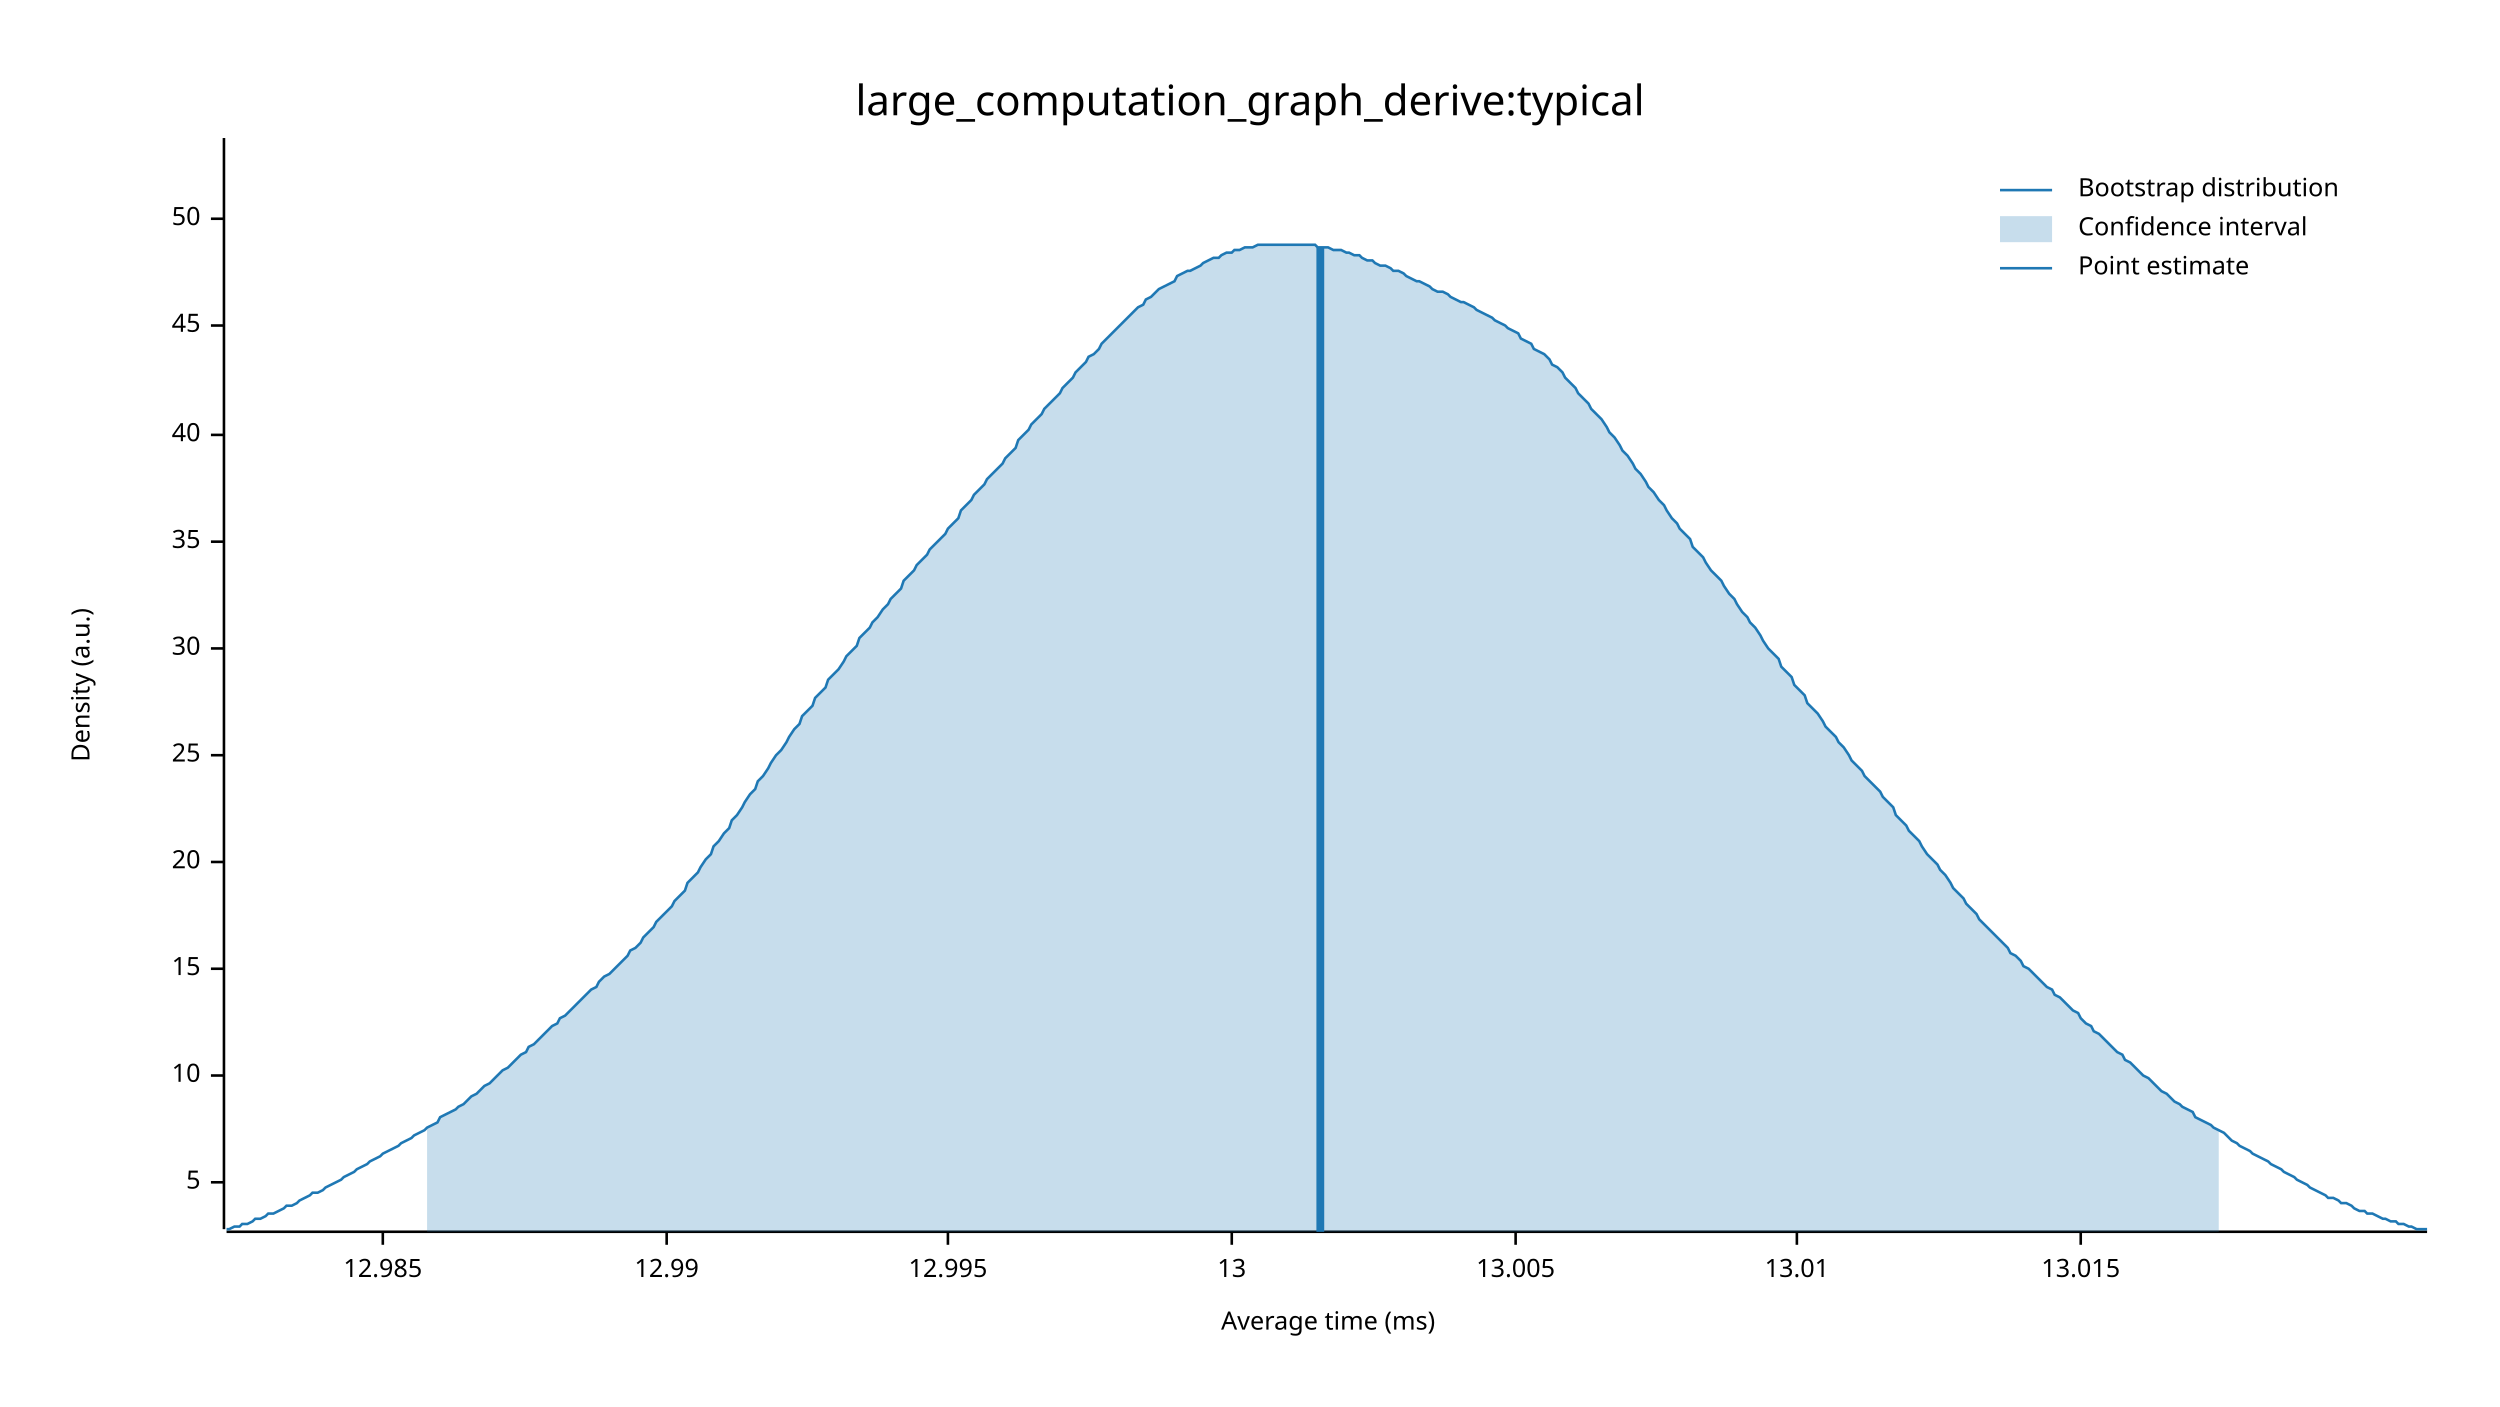
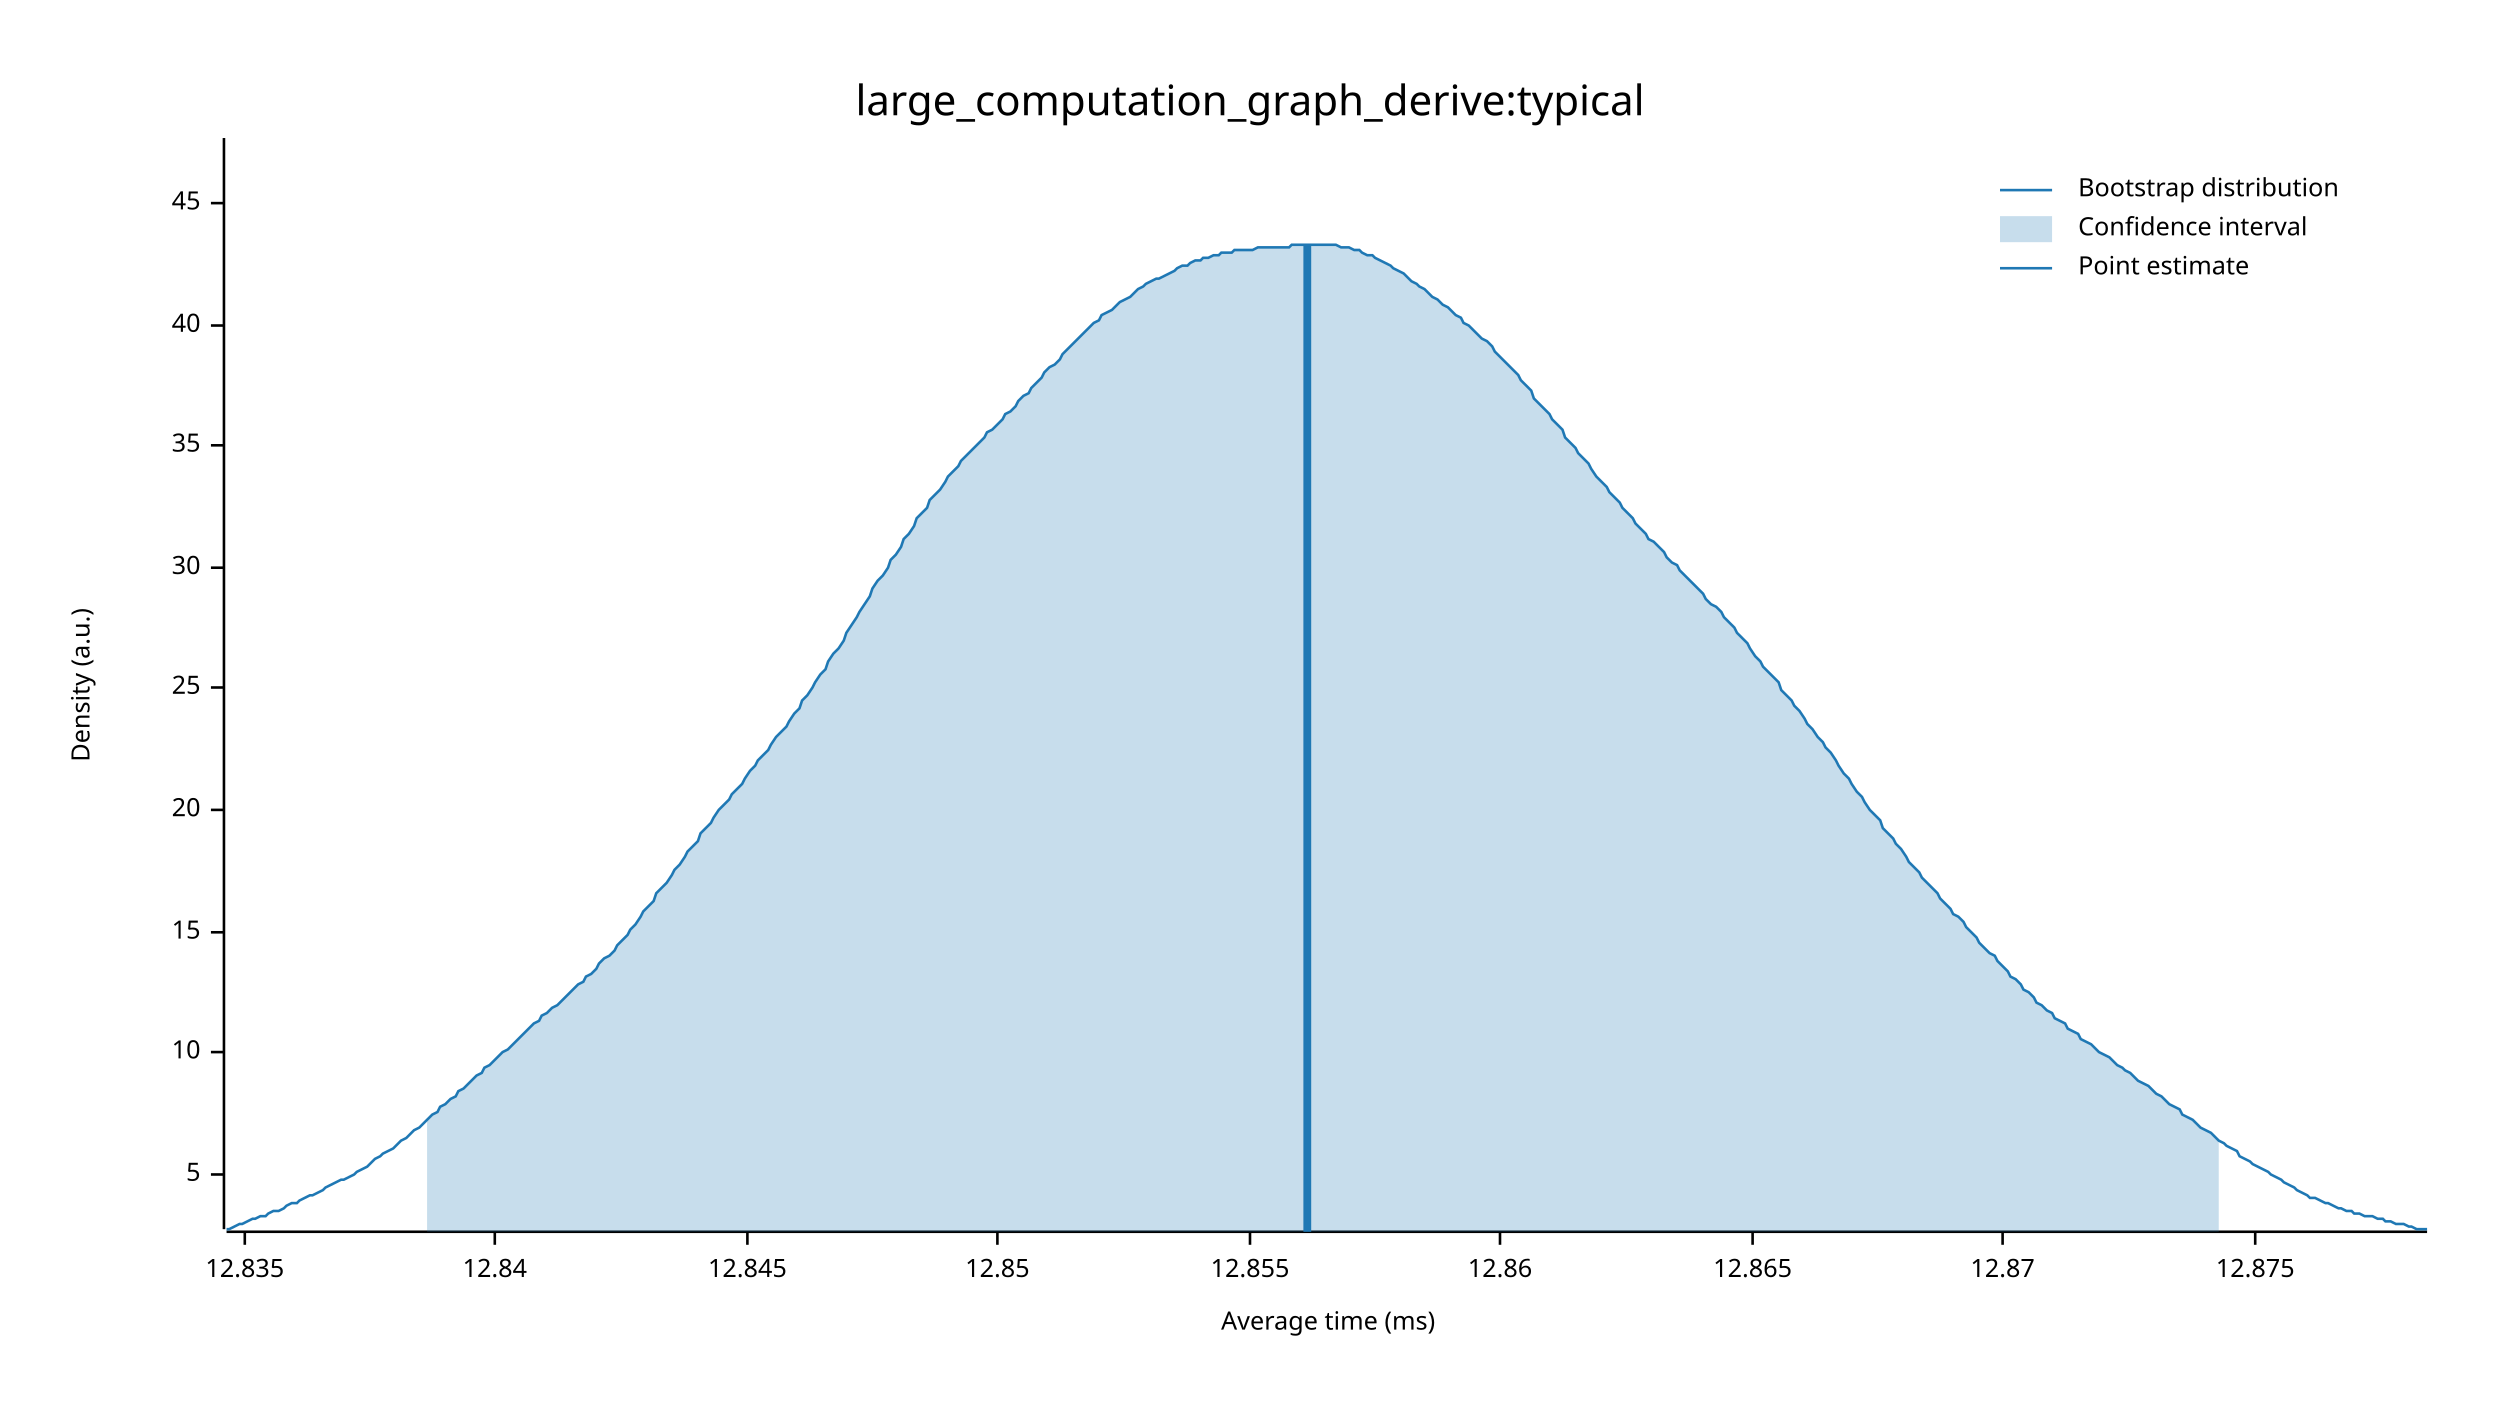
<svg xmlns="http://www.w3.org/2000/svg" width="960" height="540" viewBox="0 0 960 540">
  <text x="480" y="32" dy="0.76em" text-anchor="middle" font-family="sans-serif" font-size="16.129" opacity="1" fill="#000000">
large_computation_graph_derive:typical
</text>
  <text x="27" y="263" dy="0.76em" text-anchor="middle" font-family="sans-serif" font-size="9.677" opacity="1" fill="#000000" transform="rotate(270, 27, 263)">
Density (a.u.)
</text>
  <text x="510" y="513" dy="-0.5ex" text-anchor="middle" font-family="sans-serif" font-size="9.677" opacity="1" fill="#000000">
Average time (ms)
</text>
  <polyline fill="none" opacity="1" stroke="#000000" stroke-width="1" points="86,53 86,472 " />
-   <text x="77" y="454" dy="0.5ex" text-anchor="end" font-family="sans-serif" font-size="9.677" opacity="1" fill="#000000">
+   <text x="77" y="451" dy="0.5ex" text-anchor="end" font-family="sans-serif" font-size="9.677" opacity="1" fill="#000000">
5
</text>
-   <polyline fill="none" opacity="1" stroke="#000000" stroke-width="1" points="81,454 86,454 " />
-   <text x="77" y="413" dy="0.5ex" text-anchor="end" font-family="sans-serif" font-size="9.677" opacity="1" fill="#000000">
+   <polyline fill="none" opacity="1" stroke="#000000" stroke-width="1" points="81,451 86,451 " />
+   <text x="77" y="404" dy="0.5ex" text-anchor="end" font-family="sans-serif" font-size="9.677" opacity="1" fill="#000000">
10
</text>
-   <polyline fill="none" opacity="1" stroke="#000000" stroke-width="1" points="81,413 86,413 " />
-   <text x="77" y="372" dy="0.5ex" text-anchor="end" font-family="sans-serif" font-size="9.677" opacity="1" fill="#000000">
+   <polyline fill="none" opacity="1" stroke="#000000" stroke-width="1" points="81,404 86,404 " />
+   <text x="77" y="358" dy="0.5ex" text-anchor="end" font-family="sans-serif" font-size="9.677" opacity="1" fill="#000000">
15
</text>
-   <polyline fill="none" opacity="1" stroke="#000000" stroke-width="1" points="81,372 86,372 " />
-   <text x="77" y="331" dy="0.5ex" text-anchor="end" font-family="sans-serif" font-size="9.677" opacity="1" fill="#000000">
+   <polyline fill="none" opacity="1" stroke="#000000" stroke-width="1" points="81,358 86,358 " />
+   <text x="77" y="311" dy="0.5ex" text-anchor="end" font-family="sans-serif" font-size="9.677" opacity="1" fill="#000000">
20
</text>
-   <polyline fill="none" opacity="1" stroke="#000000" stroke-width="1" points="81,331 86,331 " />
-   <text x="77" y="290" dy="0.5ex" text-anchor="end" font-family="sans-serif" font-size="9.677" opacity="1" fill="#000000">
+   <polyline fill="none" opacity="1" stroke="#000000" stroke-width="1" points="81,311 86,311 " />
+   <text x="77" y="264" dy="0.5ex" text-anchor="end" font-family="sans-serif" font-size="9.677" opacity="1" fill="#000000">
25
</text>
-   <polyline fill="none" opacity="1" stroke="#000000" stroke-width="1" points="81,290 86,290 " />
-   <text x="77" y="249" dy="0.5ex" text-anchor="end" font-family="sans-serif" font-size="9.677" opacity="1" fill="#000000">
+   <polyline fill="none" opacity="1" stroke="#000000" stroke-width="1" points="81,264 86,264 " />
+   <text x="77" y="218" dy="0.5ex" text-anchor="end" font-family="sans-serif" font-size="9.677" opacity="1" fill="#000000">
30
</text>
-   <polyline fill="none" opacity="1" stroke="#000000" stroke-width="1" points="81,249 86,249 " />
-   <text x="77" y="208" dy="0.5ex" text-anchor="end" font-family="sans-serif" font-size="9.677" opacity="1" fill="#000000">
+   <polyline fill="none" opacity="1" stroke="#000000" stroke-width="1" points="81,218 86,218 " />
+   <text x="77" y="171" dy="0.5ex" text-anchor="end" font-family="sans-serif" font-size="9.677" opacity="1" fill="#000000">
35
</text>
-   <polyline fill="none" opacity="1" stroke="#000000" stroke-width="1" points="81,208 86,208 " />
-   <text x="77" y="167" dy="0.5ex" text-anchor="end" font-family="sans-serif" font-size="9.677" opacity="1" fill="#000000">
+   <polyline fill="none" opacity="1" stroke="#000000" stroke-width="1" points="81,171 86,171 " />
+   <text x="77" y="125" dy="0.5ex" text-anchor="end" font-family="sans-serif" font-size="9.677" opacity="1" fill="#000000">
40
</text>
-   <polyline fill="none" opacity="1" stroke="#000000" stroke-width="1" points="81,167 86,167 " />
-   <text x="77" y="125" dy="0.5ex" text-anchor="end" font-family="sans-serif" font-size="9.677" opacity="1" fill="#000000">
+   <polyline fill="none" opacity="1" stroke="#000000" stroke-width="1" points="81,125 86,125 " />
+   <text x="77" y="78" dy="0.5ex" text-anchor="end" font-family="sans-serif" font-size="9.677" opacity="1" fill="#000000">
45
</text>
-   <polyline fill="none" opacity="1" stroke="#000000" stroke-width="1" points="81,125 86,125 " />
-   <text x="77" y="84" dy="0.5ex" text-anchor="end" font-family="sans-serif" font-size="9.677" opacity="1" fill="#000000">
- 50
+   <polyline fill="none" opacity="1" stroke="#000000" stroke-width="1" points="81,78 86,78 " />
+   <polyline fill="none" opacity="1" stroke="#000000" stroke-width="1" points="87,473 932,473 " />
+   <text x="94" y="483" dy="0.76em" text-anchor="middle" font-family="sans-serif" font-size="9.677" opacity="1" fill="#000000">
+ 12.835
</text>
-   <polyline fill="none" opacity="1" stroke="#000000" stroke-width="1" points="81,84 86,84 " />
-   <polyline fill="none" opacity="1" stroke="#000000" stroke-width="1" points="87,473 932,473 " />
-   <text x="147" y="483" dy="0.76em" text-anchor="middle" font-family="sans-serif" font-size="9.677" opacity="1" fill="#000000">
- 12.985
+   <polyline fill="none" opacity="1" stroke="#000000" stroke-width="1" points="94,473 94,478 " />
+   <text x="190" y="483" dy="0.76em" text-anchor="middle" font-family="sans-serif" font-size="9.677" opacity="1" fill="#000000">
+ 12.84
</text>
-   <polyline fill="none" opacity="1" stroke="#000000" stroke-width="1" points="147,473 147,478 " />
-   <text x="256" y="483" dy="0.76em" text-anchor="middle" font-family="sans-serif" font-size="9.677" opacity="1" fill="#000000">
- 12.99
+   <polyline fill="none" opacity="1" stroke="#000000" stroke-width="1" points="190,473 190,478 " />
+   <text x="287" y="483" dy="0.76em" text-anchor="middle" font-family="sans-serif" font-size="9.677" opacity="1" fill="#000000">
+ 12.845
</text>
-   <polyline fill="none" opacity="1" stroke="#000000" stroke-width="1" points="256,473 256,478 " />
-   <text x="364" y="483" dy="0.76em" text-anchor="middle" font-family="sans-serif" font-size="9.677" opacity="1" fill="#000000">
- 12.995
+   <polyline fill="none" opacity="1" stroke="#000000" stroke-width="1" points="287,473 287,478 " />
+   <text x="383" y="483" dy="0.76em" text-anchor="middle" font-family="sans-serif" font-size="9.677" opacity="1" fill="#000000">
+ 12.85
</text>
-   <polyline fill="none" opacity="1" stroke="#000000" stroke-width="1" points="364,473 364,478 " />
-   <text x="473" y="483" dy="0.76em" text-anchor="middle" font-family="sans-serif" font-size="9.677" opacity="1" fill="#000000">
- 13
+   <polyline fill="none" opacity="1" stroke="#000000" stroke-width="1" points="383,473 383,478 " />
+   <text x="480" y="483" dy="0.76em" text-anchor="middle" font-family="sans-serif" font-size="9.677" opacity="1" fill="#000000">
+ 12.855
</text>
-   <polyline fill="none" opacity="1" stroke="#000000" stroke-width="1" points="473,473 473,478 " />
-   <text x="582" y="483" dy="0.76em" text-anchor="middle" font-family="sans-serif" font-size="9.677" opacity="1" fill="#000000">
- 13.005
+   <polyline fill="none" opacity="1" stroke="#000000" stroke-width="1" points="480,473 480,478 " />
+   <text x="576" y="483" dy="0.76em" text-anchor="middle" font-family="sans-serif" font-size="9.677" opacity="1" fill="#000000">
+ 12.86
</text>
-   <polyline fill="none" opacity="1" stroke="#000000" stroke-width="1" points="582,473 582,478 " />
-   <text x="690" y="483" dy="0.76em" text-anchor="middle" font-family="sans-serif" font-size="9.677" opacity="1" fill="#000000">
- 13.01
+   <polyline fill="none" opacity="1" stroke="#000000" stroke-width="1" points="576,473 576,478 " />
+   <text x="673" y="483" dy="0.76em" text-anchor="middle" font-family="sans-serif" font-size="9.677" opacity="1" fill="#000000">
+ 12.865
</text>
-   <polyline fill="none" opacity="1" stroke="#000000" stroke-width="1" points="690,473 690,478 " />
-   <text x="799" y="483" dy="0.76em" text-anchor="middle" font-family="sans-serif" font-size="9.677" opacity="1" fill="#000000">
- 13.015
+   <polyline fill="none" opacity="1" stroke="#000000" stroke-width="1" points="673,473 673,478 " />
+   <text x="769" y="483" dy="0.76em" text-anchor="middle" font-family="sans-serif" font-size="9.677" opacity="1" fill="#000000">
+ 12.87
</text>
-   <polyline fill="none" opacity="1" stroke="#000000" stroke-width="1" points="799,473 799,478 " />
-   <polyline fill="none" opacity="1" stroke="#1F78B4" stroke-width="1" points="87,472 88,472 90,471 92,471 93,470 95,470 97,469 98,468 100,468 102,467 103,466 105,466 107,465 109,464 110,463 112,463 114,462 115,461 117,460 119,459 120,458 122,458 124,457 125,456 127,455 129,454 131,453 132,452 134,451 136,450 137,449 139,448 141,447 142,446 144,445 146,444 147,443 149,442 151,441 153,440 154,439 156,438 158,437 159,436 161,435 163,434 164,433 166,432 168,431 169,429 171,428 173,427 175,426 176,425 178,424 180,422 181,421 183,420 185,418 186,417 188,416 190,414 191,413 193,411 195,410 197,408 198,407 200,405 202,404 203,402 205,401 207,399 208,398 210,396 212,394 214,393 215,391 217,390 219,388 220,387 222,385 224,383 225,382 227,380 229,379 230,377 232,375 234,374 236,372 237,371 239,369 241,367 242,365 244,364 246,362 247,360 249,358 251,356 252,354 254,352 256,350 258,348 259,346 261,344 263,342 264,339 266,337 268,335 269,333 271,330 273,328 274,325 276,323 278,320 280,318 281,315 283,313 285,310 286,308 288,305 290,303 291,300 293,298 295,295 296,293 298,290 300,288 302,285 303,283 305,280 307,278 308,275 310,273 312,271 313,268 315,266 317,264 318,261 320,259 322,257 324,254 325,252 327,250 329,248 330,245 332,243 334,241 335,239 337,237 339,234 341,232 342,230 344,228 346,226 347,223 349,221 351,219 352,217 354,215 356,213 357,211 359,209 361,207 363,205 364,203 366,201 368,199 369,196 371,194 373,192 374,190 376,188 378,186 379,184 381,182 383,180 385,178 386,176 388,174 390,172 391,169 393,167 395,165 396,163 398,161 400,159 401,157 403,155 405,153 407,151 408,149 410,147 412,145 413,143 415,141 417,139 418,137 420,136 422,134 423,132 425,130 427,128 429,126 430,125 432,123 434,121 435,120 437,118 439,117 440,115 442,114 444,112 445,111 447,110 449,109 451,108 452,106 454,105 456,104 457,104 459,103 461,102 462,101 464,100 466,99 468,99 469,98 471,97 473,97 474,96 476,96 478,95 479,95 481,95 483,94 484,94 486,94 488,94 490,94 491,94 493,94 495,94 496,94 498,94 500,94 501,94 503,94 505,94 506,95 508,95 510,95 512,96 513,96 515,96 517,97 518,97 520,98 522,98 523,99 525,100 527,100 528,101 530,102 532,102 534,103 535,104 537,104 539,105 540,106 542,107 544,108 545,108 547,109 549,110 550,111 552,112 554,112 556,113 557,114 559,115 561,116 562,116 564,117 566,118 567,119 569,120 571,121 573,122 574,123 576,124 578,125 579,126 581,127 583,128 584,130 586,131 588,132 589,134 591,135 593,136 595,138 596,140 598,141 600,143 601,145 603,147 605,149 606,151 608,153 610,155 611,157 613,159 615,161 617,164 618,166 620,168 622,171 623,173 625,175 627,178 628,180 630,182 632,185 633,187 635,189 637,192 639,194 640,196 642,199 644,201 645,203 647,205 649,207 650,210 652,212 654,214 655,216 657,219 659,221 661,223 662,225 664,228 666,230 667,232 669,235 671,237 672,239 674,241 676,244 677,246 679,249 681,251 683,253 684,256 686,258 688,260 689,263 691,265 693,267 694,270 696,272 698,274 700,277 701,279 703,281 705,283 706,285 708,287 710,290 711,292 713,294 715,296 716,298 718,300 720,302 722,304 723,306 725,308 727,310 728,313 730,315 732,317 733,319 735,321 737,323 738,325 740,328 742,330 744,332 745,334 747,336 749,339 750,341 752,343 754,345 755,347 757,349 759,351 760,353 762,355 764,357 766,359 767,360 769,362 771,364 772,366 774,367 776,369 777,371 779,372 781,374 782,375 784,377 786,379 788,380 789,382 791,383 793,385 794,386 796,388 798,389 799,391 801,393 803,394 804,396 806,397 808,399 810,401 811,402 813,404 815,405 816,407 818,408 820,410 821,411 823,413 825,414 827,416 828,417 830,419 832,420 833,421 835,423 837,424 838,425 840,426 842,427 843,429 845,430 847,431 849,432 850,433 852,434 854,435 855,436 857,438 859,439 860,440 862,441 864,442 865,443 867,444 869,445 871,446 872,447 874,448 876,449 877,450 879,451 881,452 882,453 884,454 886,455 887,456 889,457 891,458 893,459 894,460 896,460 898,461 899,462 901,462 903,463 904,464 906,465 908,465 909,466 911,466 913,467 915,468 916,468 918,469 920,469 921,470 923,470 925,471 926,471 928,472 930,472 932,472 " />
-   <polygon opacity="0.25" fill="#1F78B4" points="164,433 166,432 168,431 169,429 171,428 173,427 175,426 176,425 178,424 180,422 181,421 183,420 185,418 186,417 188,416 190,414 191,413 193,411 195,410 197,408 198,407 200,405 202,404 203,402 205,401 207,399 208,398 210,396 212,394 214,393 215,391 217,390 219,388 220,387 222,385 224,383 225,382 227,380 229,379 230,377 232,375 234,374 236,372 237,371 239,369 241,367 242,365 244,364 246,362 247,360 249,358 251,356 252,354 254,352 256,350 258,348 259,346 261,344 263,342 264,339 266,337 268,335 269,333 271,330 273,328 274,325 276,323 278,320 280,318 281,315 283,313 285,310 286,308 288,305 290,303 291,300 293,298 295,295 296,293 298,290 300,288 302,285 303,283 305,280 307,278 308,275 310,273 312,271 313,268 315,266 317,264 318,261 320,259 322,257 324,254 325,252 327,250 329,248 330,245 332,243 334,241 335,239 337,237 339,234 341,232 342,230 344,228 346,226 347,223 349,221 351,219 352,217 354,215 356,213 357,211 359,209 361,207 363,205 364,203 366,201 368,199 369,196 371,194 373,192 374,190 376,188 378,186 379,184 381,182 383,180 385,178 386,176 388,174 390,172 391,169 393,167 395,165 396,163 398,161 400,159 401,157 403,155 405,153 407,151 408,149 410,147 412,145 413,143 415,141 417,139 418,137 420,136 422,134 423,132 425,130 427,128 429,126 430,125 432,123 434,121 435,120 437,118 439,117 440,115 442,114 444,112 445,111 447,110 449,109 451,108 452,106 454,105 456,104 457,104 459,103 461,102 462,101 464,100 466,99 468,99 469,98 471,97 473,97 474,96 476,96 478,95 479,95 481,95 483,94 484,94 486,94 488,94 490,94 491,94 493,94 495,94 496,94 498,94 500,94 501,94 503,94 505,94 506,95 508,95 510,95 512,96 513,96 515,96 517,97 518,97 520,98 522,98 523,99 525,100 527,100 528,101 530,102 532,102 534,103 535,104 537,104 539,105 540,106 542,107 544,108 545,108 547,109 549,110 550,111 552,112 554,112 556,113 557,114 559,115 561,116 562,116 564,117 566,118 567,119 569,120 571,121 573,122 574,123 576,124 578,125 579,126 581,127 583,128 584,130 586,131 588,132 589,134 591,135 593,136 595,138 596,140 598,141 600,143 601,145 603,147 605,149 606,151 608,153 610,155 611,157 613,159 615,161 617,164 618,166 620,168 622,171 623,173 625,175 627,178 628,180 630,182 632,185 633,187 635,189 637,192 639,194 640,196 642,199 644,201 645,203 647,205 649,207 650,210 652,212 654,214 655,216 657,219 659,221 661,223 662,225 664,228 666,230 667,232 669,235 671,237 672,239 674,241 676,244 677,246 679,249 681,251 683,253 684,256 686,258 688,260 689,263 691,265 693,267 694,270 696,272 698,274 700,277 701,279 703,281 705,283 706,285 708,287 710,290 711,292 713,294 715,296 716,298 718,300 720,302 722,304 723,306 725,308 727,310 728,313 730,315 732,317 733,319 735,321 737,323 738,325 740,328 742,330 744,332 745,334 747,336 749,339 750,341 752,343 754,345 755,347 757,349 759,351 760,353 762,355 764,357 766,359 767,360 769,362 771,364 772,366 774,367 776,369 777,371 779,372 781,374 782,375 784,377 786,379 788,380 789,382 791,383 793,385 794,386 796,388 798,389 799,391 801,393 803,394 804,396 806,397 808,399 810,401 811,402 813,404 815,405 816,407 818,408 820,410 821,411 823,413 825,414 827,416 828,417 830,419 832,420 833,421 835,423 837,424 838,425 840,426 842,427 843,429 845,430 847,431 849,432 850,433 852,434 852,473 164,473 " />
-   <polyline fill="none" opacity="1" stroke="#1F78B4" stroke-width="3" points="507,473 507,95 " />
+   <polyline fill="none" opacity="1" stroke="#000000" stroke-width="1" points="769,473 769,478 " />
+   <text x="866" y="483" dy="0.76em" text-anchor="middle" font-family="sans-serif" font-size="9.677" opacity="1" fill="#000000">
+ 12.875
+ </text>
+   <polyline fill="none" opacity="1" stroke="#000000" stroke-width="1" points="866,473 866,478 " />
+   <polyline fill="none" opacity="1" stroke="#1F78B4" stroke-width="1" points="87,472 88,472 90,471 92,470 93,470 95,469 97,468 98,468 100,467 102,467 103,466 105,465 107,465 109,464 110,463 112,462 114,462 115,461 117,460 119,459 120,459 122,458 124,457 125,456 127,455 129,454 131,453 132,453 134,452 136,451 137,450 139,449 141,448 142,447 144,445 146,444 147,443 149,442 151,441 153,439 154,438 156,437 158,435 159,434 161,433 163,431 164,430 166,428 168,427 169,425 171,424 173,422 175,421 176,419 178,418 180,416 181,415 183,413 185,412 186,410 188,409 190,407 191,406 193,404 195,403 197,401 198,400 200,398 202,396 203,395 205,393 207,392 208,390 210,389 212,387 214,386 215,385 217,383 219,381 220,380 222,378 224,377 225,375 227,374 229,372 230,370 232,368 234,367 236,365 237,363 239,361 241,359 242,357 244,355 246,352 247,350 249,348 251,346 252,343 254,341 256,339 258,336 259,334 261,332 263,329 264,327 266,325 268,323 269,320 271,318 273,316 274,314 276,311 278,309 280,307 281,305 283,303 285,301 286,299 288,296 290,294 291,292 293,290 295,288 296,286 298,283 300,281 302,279 303,277 305,274 307,272 308,269 310,267 312,264 313,262 315,259 317,257 318,254 320,251 322,249 324,246 325,243 327,240 329,237 330,235 332,232 334,229 335,226 337,223 339,221 341,218 342,215 344,213 346,210 347,207 349,205 351,202 352,199 354,197 356,195 357,192 359,190 361,188 363,185 364,183 366,181 368,179 369,177 371,175 373,173 374,172 376,170 378,168 379,166 381,165 383,163 385,161 386,159 388,158 390,156 391,154 393,152 395,151 396,149 398,147 400,145 401,143 403,141 405,140 407,138 408,136 410,134 412,132 413,131 415,129 417,127 418,126 420,124 422,123 423,121 425,120 427,119 429,117 430,116 432,115 434,114 435,113 437,111 439,110 440,109 442,108 444,107 445,107 447,106 449,105 451,104 452,103 454,102 456,102 457,101 459,100 461,100 462,99 464,99 466,98 468,98 469,97 471,97 473,97 474,96 476,96 478,96 479,96 481,96 483,95 484,95 486,95 488,95 490,95 491,95 493,95 495,95 496,94 498,94 500,94 501,94 503,94 505,94 506,94 508,94 510,94 512,94 513,94 515,95 517,95 518,95 520,96 522,96 523,97 525,98 527,98 528,99 530,100 532,101 534,102 535,103 537,104 539,105 540,106 542,108 544,109 545,110 547,111 549,113 550,114 552,115 554,117 556,118 557,119 559,121 561,122 562,124 564,125 566,127 567,128 569,130 571,131 573,133 574,135 576,137 578,139 579,140 581,142 583,144 584,146 586,148 588,150 589,153 591,155 593,157 595,159 596,161 598,163 600,165 601,168 603,170 605,172 606,174 608,176 610,178 611,180 613,183 615,185 617,187 618,189 620,191 622,193 623,195 625,197 627,199 628,201 630,203 632,205 633,207 635,208 637,210 639,212 640,214 642,216 644,217 645,219 647,221 649,223 650,224 652,226 654,228 655,230 657,232 659,233 661,235 662,237 664,239 666,241 667,243 669,245 671,247 672,249 674,252 676,254 677,256 679,258 681,260 683,262 684,265 686,267 688,269 689,271 691,273 693,276 694,278 696,280 698,283 700,285 701,287 703,289 705,292 706,294 708,297 710,299 711,301 713,304 715,306 716,308 718,311 720,313 722,315 723,318 725,320 727,322 728,324 730,326 732,329 733,331 735,333 737,335 738,337 740,339 742,341 744,343 745,345 747,347 749,349 750,351 752,352 754,354 755,356 757,358 759,360 760,362 762,364 764,366 766,367 767,369 769,371 771,373 772,375 774,376 776,378 777,380 779,381 781,383 782,385 784,386 786,388 788,389 789,391 791,392 793,393 794,395 796,396 798,397 799,399 801,400 803,401 804,402 806,404 808,405 810,406 811,407 813,409 815,410 816,411 818,412 820,414 821,415 823,416 825,417 827,419 828,420 830,421 832,423 833,424 835,425 837,426 838,428 840,429 842,430 843,431 845,433 847,434 849,435 850,436 852,438 854,439 855,440 857,441 859,442 860,444 862,445 864,446 865,447 867,448 869,449 871,450 872,451 874,452 876,453 877,454 879,455 881,456 882,457 884,458 886,459 887,460 889,460 891,461 893,462 894,462 896,463 898,464 899,464 901,465 903,465 904,466 906,466 908,467 909,467 911,467 913,468 915,468 916,469 918,469 920,470 921,470 923,470 925,471 926,471 928,472 930,472 932,472 " />
+   <polygon opacity="0.25" fill="#1F78B4" points="164,430 166,428 168,427 169,425 171,424 173,422 175,421 176,419 178,418 180,416 181,415 183,413 185,412 186,410 188,409 190,407 191,406 193,404 195,403 197,401 198,400 200,398 202,396 203,395 205,393 207,392 208,390 210,389 212,387 214,386 215,385 217,383 219,381 220,380 222,378 224,377 225,375 227,374 229,372 230,370 232,368 234,367 236,365 237,363 239,361 241,359 242,357 244,355 246,352 247,350 249,348 251,346 252,343 254,341 256,339 258,336 259,334 261,332 263,329 264,327 266,325 268,323 269,320 271,318 273,316 274,314 276,311 278,309 280,307 281,305 283,303 285,301 286,299 288,296 290,294 291,292 293,290 295,288 296,286 298,283 300,281 302,279 303,277 305,274 307,272 308,269 310,267 312,264 313,262 315,259 317,257 318,254 320,251 322,249 324,246 325,243 327,240 329,237 330,235 332,232 334,229 335,226 337,223 339,221 341,218 342,215 344,213 346,210 347,207 349,205 351,202 352,199 354,197 356,195 357,192 359,190 361,188 363,185 364,183 366,181 368,179 369,177 371,175 373,173 374,172 376,170 378,168 379,166 381,165 383,163 385,161 386,159 388,158 390,156 391,154 393,152 395,151 396,149 398,147 400,145 401,143 403,141 405,140 407,138 408,136 410,134 412,132 413,131 415,129 417,127 418,126 420,124 422,123 423,121 425,120 427,119 429,117 430,116 432,115 434,114 435,113 437,111 439,110 440,109 442,108 444,107 445,107 447,106 449,105 451,104 452,103 454,102 456,102 457,101 459,100 461,100 462,99 464,99 466,98 468,98 469,97 471,97 473,97 474,96 476,96 478,96 479,96 481,96 483,95 484,95 486,95 488,95 490,95 491,95 493,95 495,95 496,94 498,94 500,94 501,94 503,94 505,94 506,94 508,94 510,94 512,94 513,94 515,95 517,95 518,95 520,96 522,96 523,97 525,98 527,98 528,99 530,100 532,101 534,102 535,103 537,104 539,105 540,106 542,108 544,109 545,110 547,111 549,113 550,114 552,115 554,117 556,118 557,119 559,121 561,122 562,124 564,125 566,127 567,128 569,130 571,131 573,133 574,135 576,137 578,139 579,140 581,142 583,144 584,146 586,148 588,150 589,153 591,155 593,157 595,159 596,161 598,163 600,165 601,168 603,170 605,172 606,174 608,176 610,178 611,180 613,183 615,185 617,187 618,189 620,191 622,193 623,195 625,197 627,199 628,201 630,203 632,205 633,207 635,208 637,210 639,212 640,214 642,216 644,217 645,219 647,221 649,223 650,224 652,226 654,228 655,230 657,232 659,233 661,235 662,237 664,239 666,241 667,243 669,245 671,247 672,249 674,252 676,254 677,256 679,258 681,260 683,262 684,265 686,267 688,269 689,271 691,273 693,276 694,278 696,280 698,283 700,285 701,287 703,289 705,292 706,294 708,297 710,299 711,301 713,304 715,306 716,308 718,311 720,313 722,315 723,318 725,320 727,322 728,324 730,326 732,329 733,331 735,333 737,335 738,337 740,339 742,341 744,343 745,345 747,347 749,349 750,351 752,352 754,354 755,356 757,358 759,360 760,362 762,364 764,366 766,367 767,369 769,371 771,373 772,375 774,376 776,378 777,380 779,381 781,383 782,385 784,386 786,388 788,389 789,391 791,392 793,393 794,395 796,396 798,397 799,399 801,400 803,401 804,402 806,404 808,405 810,406 811,407 813,409 815,410 816,411 818,412 820,414 821,415 823,416 825,417 827,419 828,420 830,421 832,423 833,424 835,425 837,426 838,428 840,429 842,430 843,431 845,433 847,434 849,435 850,436 852,438 852,473 164,473 " />
+   <polyline fill="none" opacity="1" stroke="#1F78B4" stroke-width="3" points="502,473 502,94 " />
  <text x="798" y="68" dy="0.76em" text-anchor="start" font-family="sans-serif" font-size="9.677" opacity="1" fill="#000000">
Bootstrap distribution
</text>
  <text x="798" y="83" dy="0.76em" text-anchor="start" font-family="sans-serif" font-size="9.677" opacity="1" fill="#000000">
Confidence interval
</text>
  <text x="798" y="98" dy="0.76em" text-anchor="start" font-family="sans-serif" font-size="9.677" opacity="1" fill="#000000">
Point estimate
</text>
  <polyline fill="none" opacity="1" stroke="#1F78B4" stroke-width="1" points="768,73 788,73 " />
  <rect x="768" y="83" width="20" height="10" opacity="0.25" fill="#1F78B4" stroke="none" />
  <polyline fill="none" opacity="1" stroke="#1F78B4" stroke-width="1" points="768,103 788,103 " />
</svg>
